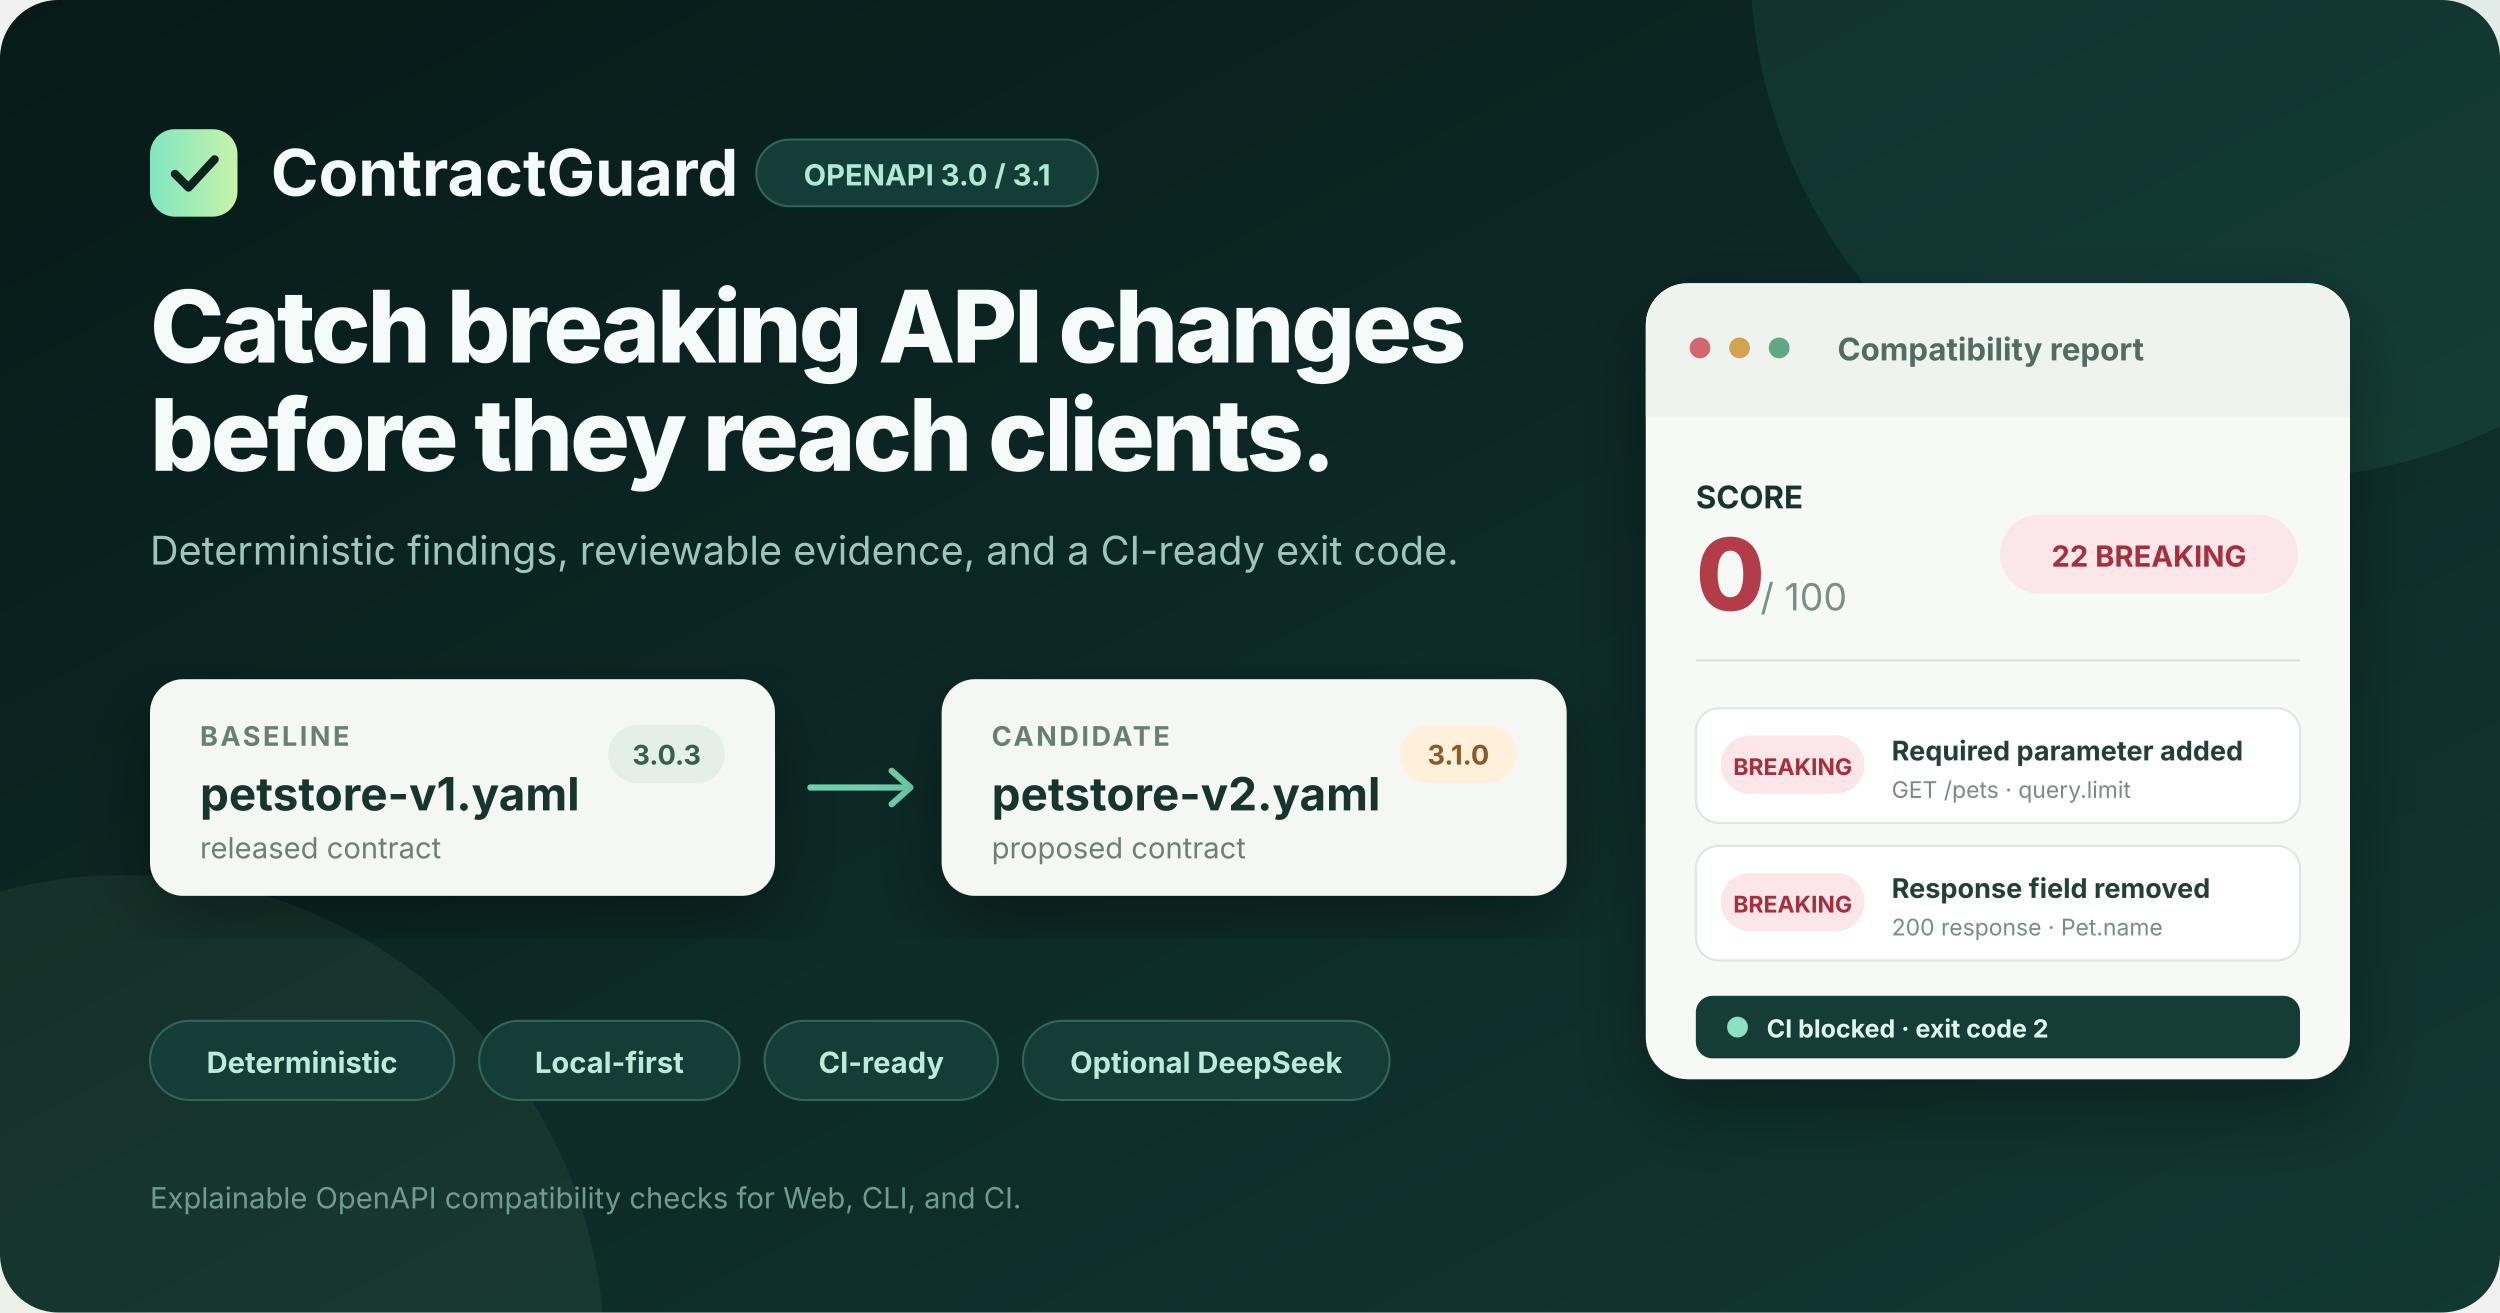
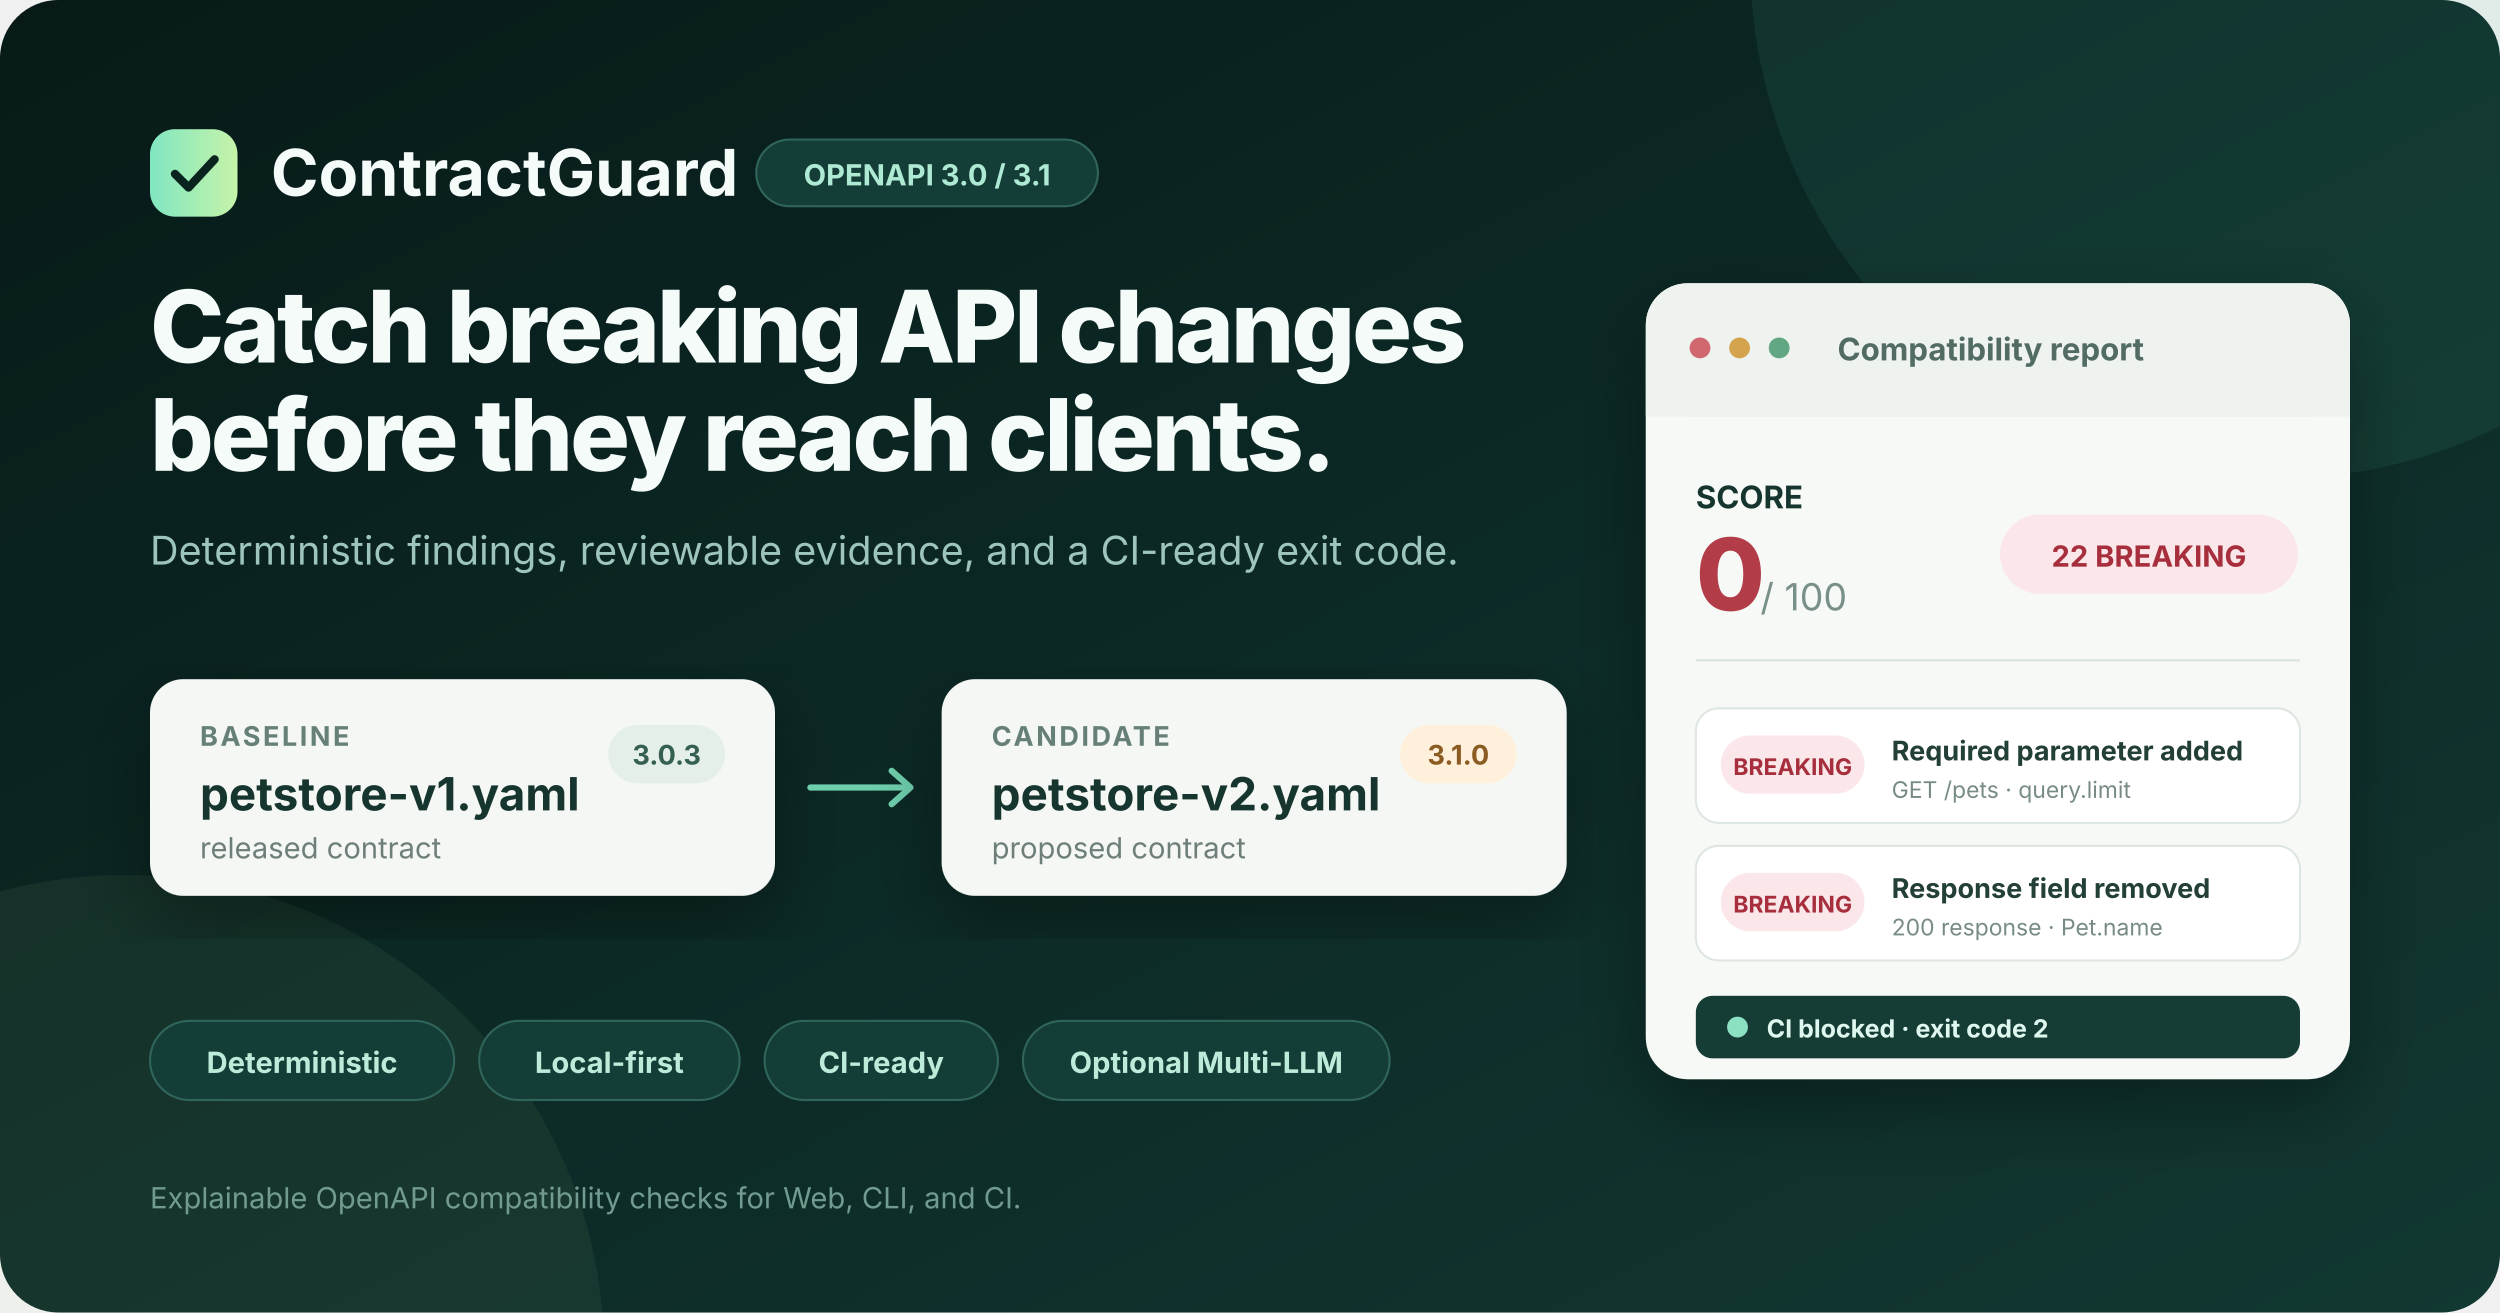
<svg xmlns="http://www.w3.org/2000/svg" width="1200" height="630" viewBox="0 0 1200 630" role="img" aria-labelledby="title desc">
  <defs>
    <linearGradient id="background" x1="0" y1="0" x2="1" y2="1">
      <stop offset="0" stop-color="#071a18" />
      <stop offset="0.58" stop-color="#0d2c28" />
      <stop offset="1" stop-color="#123832" />
    </linearGradient>
    <linearGradient id="accent" x1="0" y1="0" x2="1" y2="0">
      <stop offset="0" stop-color="#81e6c1" />
      <stop offset="1" stop-color="#c6f3a9" />
    </linearGradient>
    <filter id="shadow" x="-20%" y="-20%" width="140%" height="140%">
      <feDropShadow dx="0" dy="14" stdDeviation="18" flood-color="#020807" flood-opacity="0.34" />
    </filter>
  </defs>
  <rect width="1200" height="630" rx="28" fill="url(#background)" />
  <circle cx="1090" cy="-20" r="250" fill="#4ec7a1" opacity="0.09" />
  <circle cx="60" cy="650" r="230" fill="#b8ee9d" opacity="0.06" />
  <g font-family="Inter, ui-sans-serif, system-ui, -apple-system, BlinkMacSystemFont, Segoe UI, sans-serif">
    <g transform="translate(72 62)">
      <rect width="42" height="42" rx="12" fill="url(#accent)" />
      <path d="M12 21.5 18.5 28 31 14.5" fill="none" stroke="#09231f" stroke-width="4" stroke-linecap="round" stroke-linejoin="round" />
      <text x="58" y="32" fill="#f4fbf8" font-size="31" font-weight="720">ContractGuard</text>
      <rect x="291" y="5" width="164" height="32" rx="16" fill="#153d37" stroke="#2f655a" />
      <text x="373" y="27" text-anchor="middle" fill="#aee9d3" font-size="14" font-weight="650">OPENAPI 3.0 / 3.1</text>
    </g>
    <text x="72" y="174" fill="#f4fbf8" font-size="48" font-weight="760" letter-spacing="-1.5">Catch breaking API changes</text>
    <text x="72" y="226" fill="#f4fbf8" font-size="48" font-weight="760" letter-spacing="-1.5">before they reach clients.</text>
    <text x="72" y="271" fill="#9dc5bc" font-size="19">Deterministic findings, reviewable evidence, and a CI-ready exit code.</text>
    <g transform="translate(72 326)" filter="url(#shadow)">
      <rect width="300" height="104" rx="16" fill="#f4f7f3" />
      <text x="24" y="32" fill="#668078" font-size="13" font-weight="700" letter-spacing="1.2">BASELINE</text>
      <text x="24" y="63" fill="#17352f" font-size="22" font-weight="720">petstore-v1.yaml</text>
      <text x="24" y="86" fill="#6e7e79" font-size="14">released contract</text>
      <rect x="220" y="22" width="56" height="28" rx="14" fill="#e4efe9" />
      <text x="248" y="41" text-anchor="middle" fill="#346151" font-size="13" font-weight="700">3.0.3</text>
    </g>
    <path d="M389 378h46" stroke="#6ecfad" stroke-width="3" stroke-linecap="round" />
    <path d="m428 370 9 8-9 8" fill="none" stroke="#6ecfad" stroke-width="3" stroke-linecap="round" stroke-linejoin="round" />
    <g transform="translate(452 326)" filter="url(#shadow)">
      <rect width="300" height="104" rx="16" fill="#f4f7f3" />
      <text x="24" y="32" fill="#668078" font-size="13" font-weight="700" letter-spacing="1.2">CANDIDATE</text>
      <text x="24" y="63" fill="#17352f" font-size="22" font-weight="720">petstore-v2.yaml</text>
      <text x="24" y="86" fill="#6e7e79" font-size="14">proposed contract</text>
      <rect x="220" y="22" width="56" height="28" rx="14" fill="#fff0dc" />
      <text x="248" y="41" text-anchor="middle" fill="#8a5b21" font-size="13" font-weight="700">3.1.0</text>
    </g>
    <g transform="translate(790 136)" filter="url(#shadow)">
      <rect width="338" height="382" rx="20" fill="#f7f9f6" />
      <rect width="338" height="64" rx="20" fill="#eef3ef" />
      <rect y="44" width="338" height="20" fill="#eef3ef" />
      <circle cx="26" cy="31" r="5" fill="#d1686f" />
      <circle cx="45" cy="31" r="5" fill="#d4a34e" />
      <circle cx="64" cy="31" r="5" fill="#62a783" />
      <text x="92" y="37" fill="#526c64" font-size="15" font-weight="650">Compatibility report</text>
      <text x="24" y="108" fill="#17352f" font-size="15" font-weight="700">SCORE</text>
      <text x="24" y="157" fill="#b23c48" font-size="48" font-weight="780">0</text>
      <text x="55" y="157" fill="#789088" font-size="18">/ 100</text>
      <rect x="170" y="111" width="143" height="38" rx="19" fill="#fbe7e9" />
      <text x="241.5" y="136" text-anchor="middle" fill="#a72f3c" font-size="14" font-weight="750">22 BREAKING</text>
      <line x1="24" y1="181" x2="314" y2="181" stroke="#d8e3dd" />
      <g transform="translate(24 204)">
        <rect width="290" height="55" rx="11" fill="#fff" stroke="#dde6e1" />
        <rect x="12" y="13" width="69" height="28" rx="14" fill="#fbe7e9" />
        <text x="46.5" y="32" text-anchor="middle" fill="#a72f3c" font-size="11" font-weight="750">BREAKING</text>
        <text x="94" y="25" fill="#243f38" font-size="13" font-weight="700">Required parameter added</text>
        <text x="94" y="43" fill="#788b85" font-size="11">GET /pets · query.limit</text>
      </g>
      <g transform="translate(24 270)">
        <rect width="290" height="55" rx="11" fill="#fff" stroke="#dde6e1" />
        <rect x="12" y="13" width="69" height="28" rx="14" fill="#fbe7e9" />
        <text x="46.5" y="32" text-anchor="middle" fill="#a72f3c" font-size="11" font-weight="750">BREAKING</text>
        <text x="94" y="25" fill="#243f38" font-size="13" font-weight="700">Response field removed</text>
        <text x="94" y="43" fill="#788b85" font-size="11">200 response · Pet.name</text>
      </g>
      <g transform="translate(24 342)">
        <rect width="290" height="30" rx="8" fill="#173d35" />
        <circle cx="20" cy="15" r="5" fill="#8be1c1" />
        <text x="34" y="20" fill="#dff8ef" font-size="12" font-weight="650">CI blocked · exit code 2</text>
      </g>
    </g>
    <g transform="translate(72 490)">
      <rect width="146" height="38" rx="19" fill="#153d37" stroke="#2f655a" />
      <text x="73" y="25" text-anchor="middle" fill="#bcebd9" font-size="14" font-weight="650">Deterministic</text>
      <rect x="158" width="125" height="38" rx="19" fill="#153d37" stroke="#2f655a" />
      <text x="220.5" y="25" text-anchor="middle" fill="#bcebd9" font-size="14" font-weight="650">Local-first</text>
      <rect x="295" width="112" height="38" rx="19" fill="#153d37" stroke="#2f655a" />
      <text x="351" y="25" text-anchor="middle" fill="#bcebd9" font-size="14" font-weight="650">CI-ready</text>
      <rect x="419" width="176" height="38" rx="19" fill="#153d37" stroke="#2f655a" />
-       <text x="507" y="25" text-anchor="middle" fill="#bcebd9" font-size="14" font-weight="650">Optional DeepSeek</text>
+       <text x="507" y="25" text-anchor="middle" fill="#bcebd9" font-size="14" font-weight="650">Optional Multi-LLM</text>
    </g>
    <text x="72" y="580" fill="#729b90" font-size="14">Explainable OpenAPI compatibility checks for Web, CLI, and CI.</text>
  </g>
</svg>
